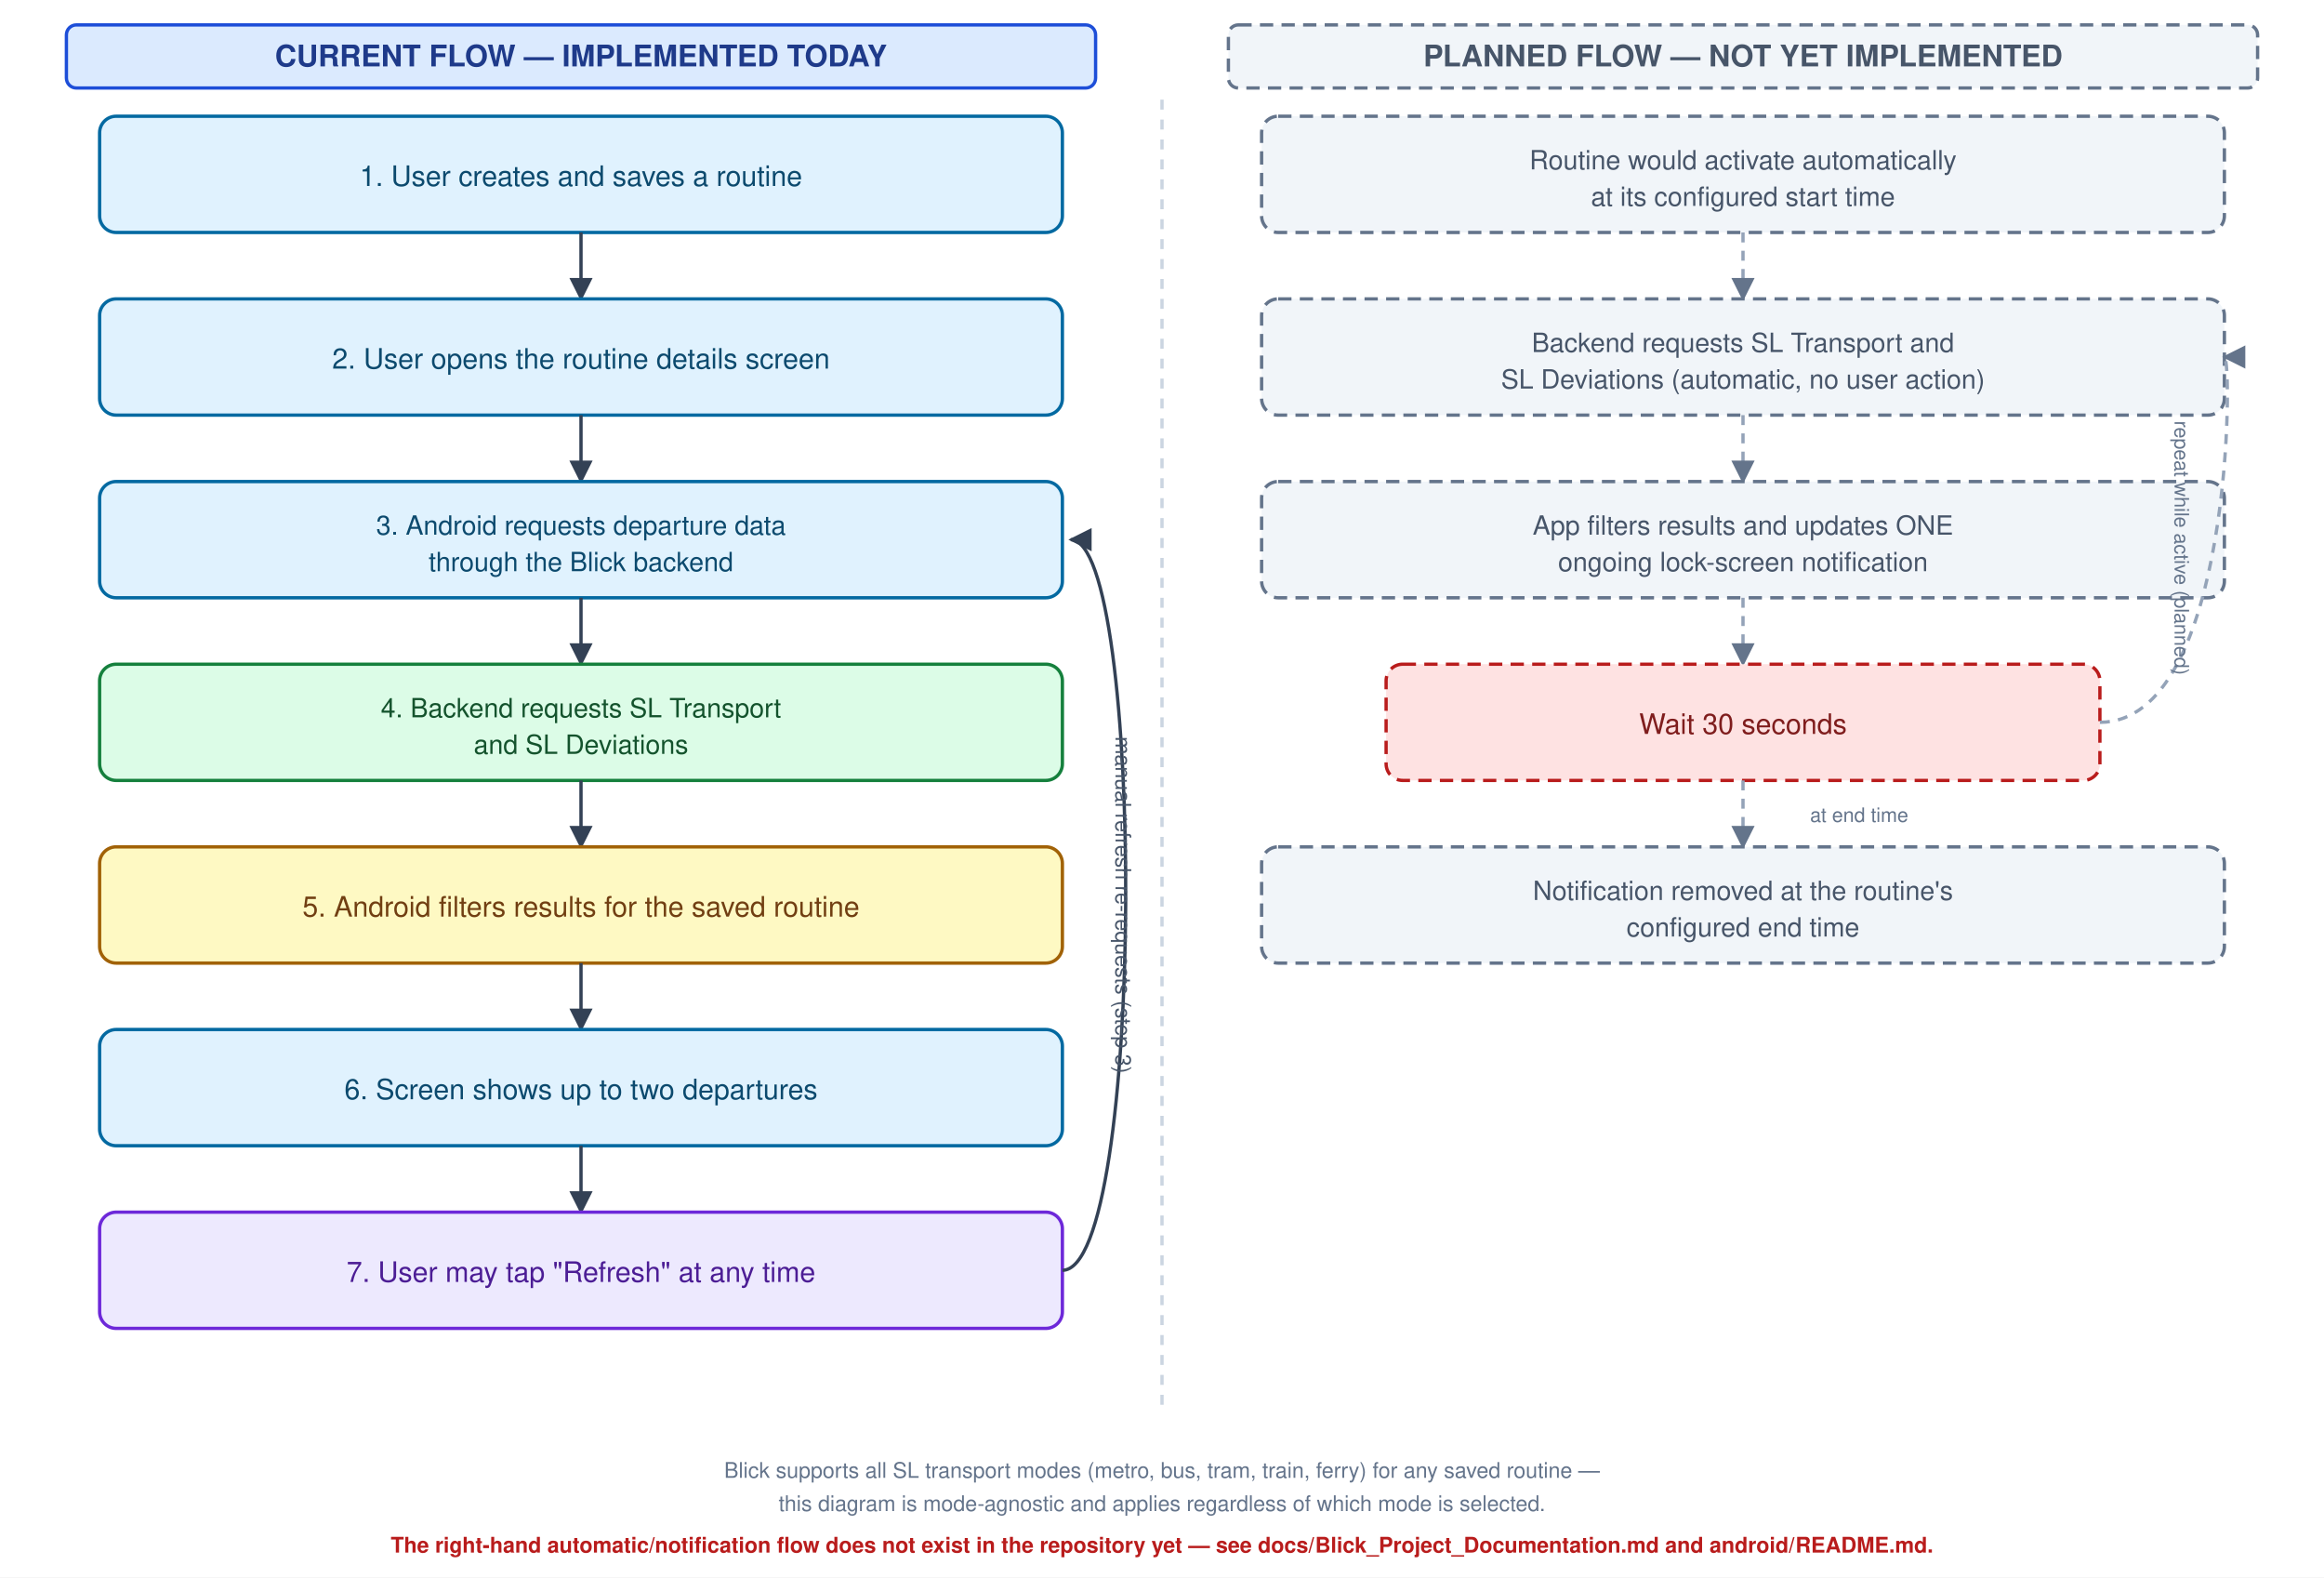
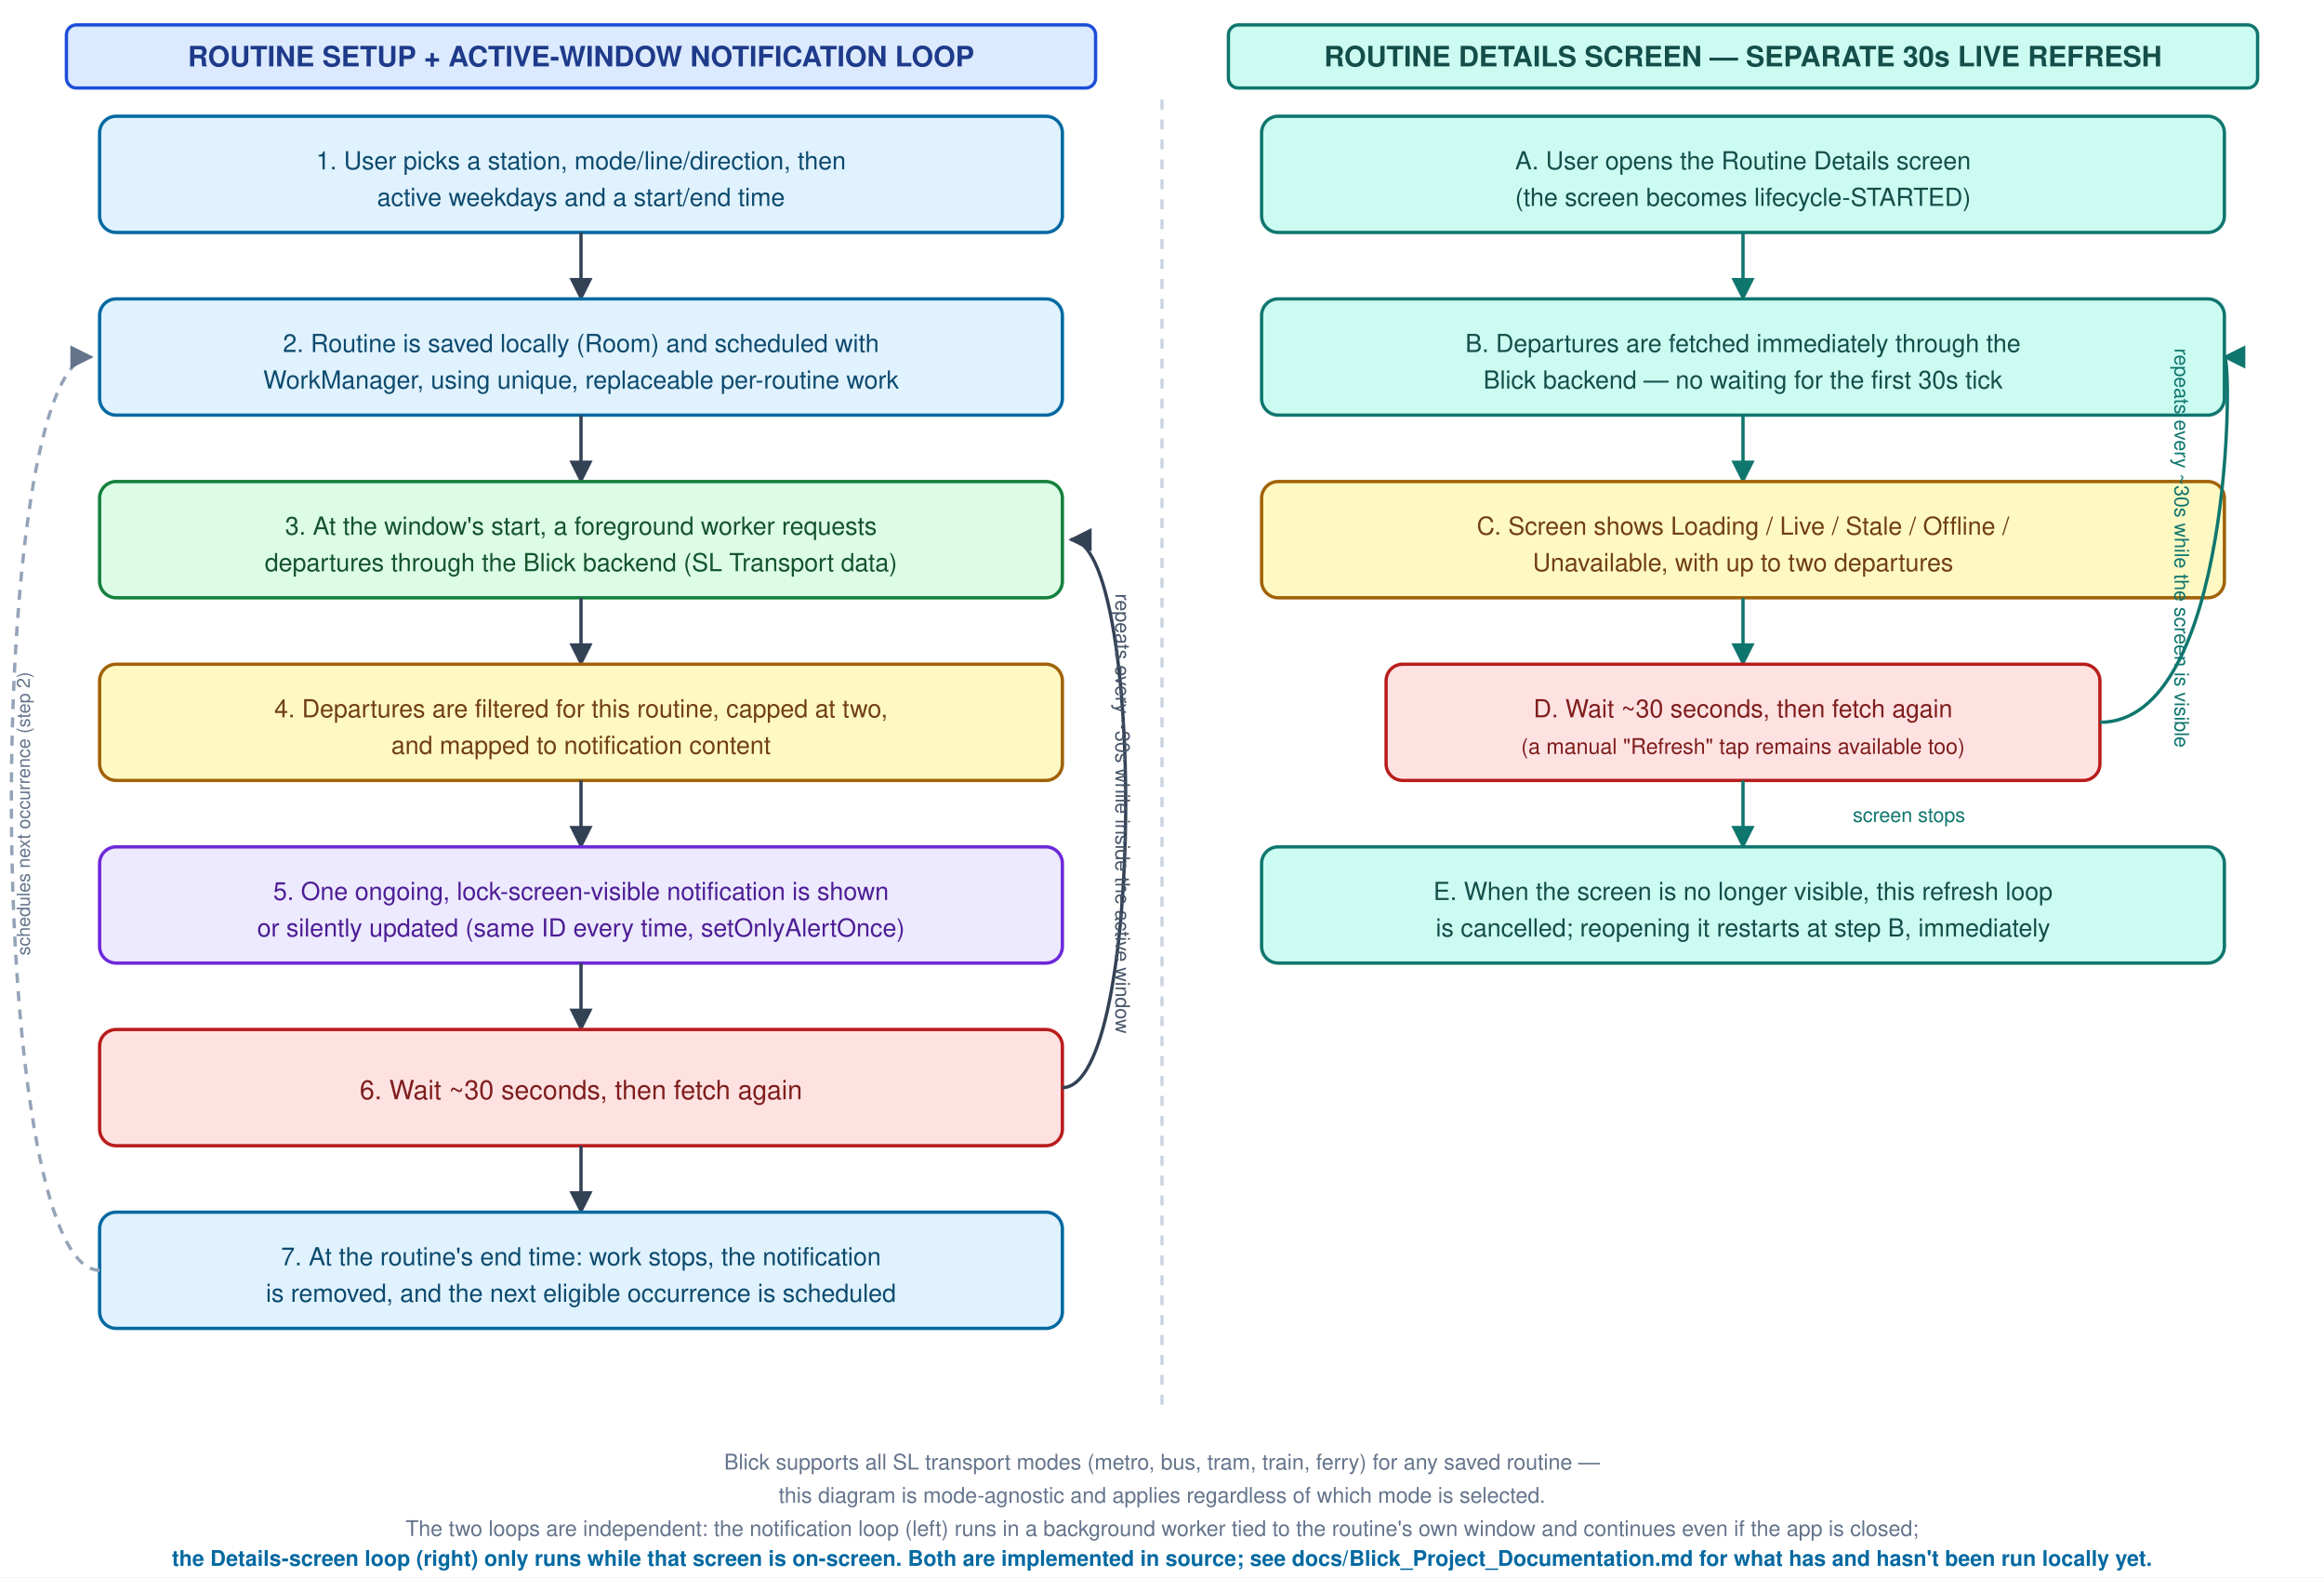
<svg xmlns="http://www.w3.org/2000/svg" viewBox="0 0 1400 950" font-family="Helvetica, Arial, sans-serif">
  <defs>
    <marker id="arrow" viewBox="0 0 10 10" refX="9" refY="5" markerWidth="7" markerHeight="7" orient="auto-start-reverse">
      <path d="M 0 0 L 10 5 L 0 10 z" fill="#334155" />
+     </marker>
+     <marker id="arrowTeal" viewBox="0 0 10 10" refX="9" refY="5" markerWidth="7" markerHeight="7" orient="auto-start-reverse">
+       <path d="M 0 0 L 10 5 L 0 10 z" fill="#0f766e" />
    </marker>
    <marker id="arrowMuted" viewBox="0 0 10 10" refX="9" refY="5" markerWidth="7" markerHeight="7" orient="auto-start-reverse">
      <path d="M 0 0 L 10 5 L 0 10 z" fill="#64748b" />
    </marker>
  </defs>
  <rect width="1400" height="950" fill="#ffffff" />
  <rect x="40" y="15" width="620" height="38" rx="6" fill="#dbeafe" stroke="#1d4ed8" stroke-width="2" />
-   <text x="350" y="40" text-anchor="middle" font-size="18" font-weight="bold" fill="#1e3a8a">CURRENT FLOW — IMPLEMENTED TODAY</text>
-   <rect x="740" y="15" width="620" height="38" rx="6" fill="#f1f5f9" stroke="#64748b" stroke-width="2" stroke-dasharray="8,5" />
-   <text x="1050" y="40" text-anchor="middle" font-size="18" font-weight="bold" fill="#475569">PLANNED FLOW — NOT YET IMPLEMENTED</text>
+   <text x="350" y="40" text-anchor="middle" font-size="17" font-weight="bold" fill="#1e3a8a">ROUTINE SETUP + ACTIVE-WINDOW NOTIFICATION LOOP</text>
+   <rect x="740" y="15" width="620" height="38" rx="6" fill="#ccfbf1" stroke="#0f766e" stroke-width="2" />
+   <text x="1050" y="40" text-anchor="middle" font-size="17" font-weight="bold" fill="#134e4a">ROUTINE DETAILS SCREEN — SEPARATE 30s LIVE REFRESH</text>
  <line x1="700" y1="60" x2="700" y2="850" stroke="#cbd5e1" stroke-width="2" stroke-dasharray="6,6" />
  <rect x="60" y="70" width="580" height="70" rx="10" fill="#e0f2fe" stroke="#0369a1" stroke-width="2" />
-   <text x="350" y="112" text-anchor="middle" font-size="17" fill="#0c4a6e">1. User creates and saves a routine</text>
+   <text x="350" y="102" text-anchor="middle" font-size="15" fill="#0c4a6e">1. User picks a station, mode/line/direction, then</text>
+   <text x="350" y="124" text-anchor="middle" font-size="15" fill="#0c4a6e">active weekdays and a start/end time</text>
  <line x1="350" y1="140" x2="350" y2="180" stroke="#334155" stroke-width="2" marker-end="url(#arrow)" />
  <rect x="60" y="180" width="580" height="70" rx="10" fill="#e0f2fe" stroke="#0369a1" stroke-width="2" />
-   <text x="350" y="222" text-anchor="middle" font-size="17" fill="#0c4a6e">2. User opens the routine details screen</text>
+   <text x="350" y="212" text-anchor="middle" font-size="15" fill="#0c4a6e">2. Routine is saved locally (Room) and scheduled with</text>
+   <text x="350" y="234" text-anchor="middle" font-size="15" fill="#0c4a6e">WorkManager, using unique, replaceable per-routine work</text>
  <line x1="350" y1="250" x2="350" y2="290" stroke="#334155" stroke-width="2" marker-end="url(#arrow)" />
-   <rect x="60" y="290" width="580" height="70" rx="10" fill="#e0f2fe" stroke="#0369a1" stroke-width="2" />
-   <text x="350" y="322" text-anchor="middle" font-size="16" fill="#0c4a6e">3. Android requests departure data</text>
-   <text x="350" y="344" text-anchor="middle" font-size="16" fill="#0c4a6e">through the Blick backend</text>
+   <rect x="60" y="290" width="580" height="70" rx="10" fill="#dcfce7" stroke="#15803d" stroke-width="2" />
+   <text x="350" y="322" text-anchor="middle" font-size="15" fill="#14532d">3. At the window's start, a foreground worker requests</text>
+   <text x="350" y="344" text-anchor="middle" font-size="15" fill="#14532d">departures through the Blick backend (SL Transport data)</text>
  <line x1="350" y1="360" x2="350" y2="400" stroke="#334155" stroke-width="2" marker-end="url(#arrow)" />
-   <rect x="60" y="400" width="580" height="70" rx="10" fill="#dcfce7" stroke="#15803d" stroke-width="2" />
-   <text x="350" y="432" text-anchor="middle" font-size="16" fill="#14532d">4. Backend requests SL Transport</text>
-   <text x="350" y="454" text-anchor="middle" font-size="16" fill="#14532d">and SL Deviations</text>
+   <rect x="60" y="400" width="580" height="70" rx="10" fill="#fef9c3" stroke="#a16207" stroke-width="2" />
+   <text x="350" y="432" text-anchor="middle" font-size="15" fill="#713f12">4. Departures are filtered for this routine, capped at two,</text>
+   <text x="350" y="454" text-anchor="middle" font-size="15" fill="#713f12">and mapped to notification content</text>
  <line x1="350" y1="470" x2="350" y2="510" stroke="#334155" stroke-width="2" marker-end="url(#arrow)" />
-   <rect x="60" y="510" width="580" height="70" rx="10" fill="#fef9c3" stroke="#a16207" stroke-width="2" />
-   <text x="350" y="552" text-anchor="middle" font-size="17" fill="#713f12">5. Android filters results for the saved routine</text>
+   <rect x="60" y="510" width="580" height="70" rx="10" fill="#ede9fe" stroke="#6d28d9" stroke-width="2" />
+   <text x="350" y="542" text-anchor="middle" font-size="15" fill="#4c1d95">5. One ongoing, lock-screen-visible notification is shown</text>
+   <text x="350" y="564" text-anchor="middle" font-size="15" fill="#4c1d95">or silently updated (same ID every time, setOnlyAlertOnce)</text>
  <line x1="350" y1="580" x2="350" y2="620" stroke="#334155" stroke-width="2" marker-end="url(#arrow)" />
-   <rect x="60" y="620" width="580" height="70" rx="10" fill="#e0f2fe" stroke="#0369a1" stroke-width="2" />
-   <text x="350" y="662" text-anchor="middle" font-size="17" fill="#0c4a6e">6. Screen shows up to two departures</text>
+   <rect x="60" y="620" width="580" height="70" rx="10" fill="#fee2e2" stroke="#b91c1c" stroke-width="2" />
+   <text x="350" y="662" text-anchor="middle" font-size="16" fill="#7f1d1d">6. Wait ~30 seconds, then fetch again</text>
  <line x1="350" y1="690" x2="350" y2="730" stroke="#334155" stroke-width="2" marker-end="url(#arrow)" />
-   <rect x="60" y="730" width="580" height="70" rx="10" fill="#ede9fe" stroke="#6d28d9" stroke-width="2" />
-   <text x="350" y="772" text-anchor="middle" font-size="17" fill="#4c1d95">7. User may tap "Refresh" at any time</text>
-   <path d="M 640 765 C 690 765, 690 325, 645 325" fill="none" stroke="#334155" stroke-width="2" marker-end="url(#arrow)" />
-   <text x="672" y="545" text-anchor="middle" font-size="13" fill="#475569" transform="rotate(90 672 545)">manual refresh re-requests (step 3)</text>
-   <rect x="760" y="70" width="580" height="70" rx="10" fill="#f1f5f9" stroke="#64748b" stroke-width="2" stroke-dasharray="8,5" />
-   <text x="1050" y="102" text-anchor="middle" font-size="16" fill="#475569">Routine would activate automatically</text>
-   <text x="1050" y="124" text-anchor="middle" font-size="16" fill="#475569">at its configured start time</text>
-   <line x1="1050" y1="140" x2="1050" y2="180" stroke="#94a3b8" stroke-width="2" stroke-dasharray="6,5" marker-end="url(#arrowMuted)" />
-   <rect x="760" y="180" width="580" height="70" rx="10" fill="#f1f5f9" stroke="#64748b" stroke-width="2" stroke-dasharray="8,5" />
-   <text x="1050" y="212" text-anchor="middle" font-size="16" fill="#475569">Backend requests SL Transport and</text>
-   <text x="1050" y="234" text-anchor="middle" font-size="16" fill="#475569">SL Deviations (automatic, no user action)</text>
-   <line x1="1050" y1="250" x2="1050" y2="290" stroke="#94a3b8" stroke-width="2" stroke-dasharray="6,5" marker-end="url(#arrowMuted)" />
-   <rect x="760" y="290" width="580" height="70" rx="10" fill="#f1f5f9" stroke="#64748b" stroke-width="2" stroke-dasharray="8,5" />
-   <text x="1050" y="322" text-anchor="middle" font-size="16" fill="#475569">App filters results and updates ONE</text>
-   <text x="1050" y="344" text-anchor="middle" font-size="16" fill="#475569">ongoing lock-screen notification</text>
-   <line x1="1050" y1="360" x2="1050" y2="400" stroke="#94a3b8" stroke-width="2" stroke-dasharray="6,5" marker-end="url(#arrowMuted)" />
-   <rect x="835" y="400" width="430" height="70" rx="10" fill="#fee2e2" stroke="#b91c1c" stroke-width="2" stroke-dasharray="8,5" />
-   <text x="1050" y="442" text-anchor="middle" font-size="17" fill="#7f1d1d">Wait 30 seconds</text>
-   <path d="M 1265 435 C 1345 435, 1345 215, 1340 215" fill="none" stroke="#94a3b8" stroke-width="2" stroke-dasharray="6,5" marker-end="url(#arrowMuted)" />
-   <text x="1310" y="330" text-anchor="middle" font-size="12" fill="#64748b" transform="rotate(90 1310 330)">repeat while active (planned)</text>
-   <line x1="1050" y1="470" x2="1050" y2="510" stroke="#94a3b8" stroke-width="2" stroke-dasharray="6,5" marker-end="url(#arrowMuted)" />
-   <text x="1120" y="495" text-anchor="middle" font-size="12" fill="#64748b">at end time</text>
-   <rect x="760" y="510" width="580" height="70" rx="10" fill="#f1f5f9" stroke="#64748b" stroke-width="2" stroke-dasharray="8,5" />
-   <text x="1050" y="542" text-anchor="middle" font-size="16" fill="#475569">Notification removed at the routine's</text>
-   <text x="1050" y="564" text-anchor="middle" font-size="16" fill="#475569">configured end time</text>
-   <text x="700" y="890" text-anchor="middle" font-size="13" fill="#64748b">Blick supports all SL transport modes (metro, bus, tram, train, ferry) for any saved routine —</text>
-   <text x="700" y="910" text-anchor="middle" font-size="13" fill="#64748b">this diagram is mode-agnostic and applies regardless of which mode is selected.</text>
-   <text x="700" y="935" text-anchor="middle" font-size="13" font-weight="bold" fill="#b91c1c">The right-hand automatic/notification flow does not exist in the repository yet — see docs/Blick_Project_Documentation.md and android/README.md.</text>
+   <path d="M 640 655 C 690 655, 690 325, 645 325" fill="none" stroke="#334155" stroke-width="2" marker-end="url(#arrow)" />
+   <text x="672" y="490" text-anchor="middle" font-size="12" fill="#475569" transform="rotate(90 672 490)">repeats every ~30s while inside the active window</text>
+   <rect x="60" y="730" width="580" height="70" rx="10" fill="#e0f2fe" stroke="#0369a1" stroke-width="2" />
+   <text x="350" y="762" text-anchor="middle" font-size="15" fill="#0c4a6e">7. At the routine's end time: work stops, the notification</text>
+   <text x="350" y="784" text-anchor="middle" font-size="15" fill="#0c4a6e">is removed, and the next eligible occurrence is scheduled</text>
+   <path d="M 60 765 C -10 765, -10 215, 55 215" fill="none" stroke="#94a3b8" stroke-width="2" stroke-dasharray="6,5" marker-end="url(#arrowMuted)" />
+   <text x="18" y="490" text-anchor="middle" font-size="11" fill="#64748b" transform="rotate(-90 18 490)">schedules next occurrence (step 2)</text>
+   <rect x="760" y="70" width="580" height="70" rx="10" fill="#ccfbf1" stroke="#0f766e" stroke-width="2" />
+   <text x="1050" y="102" text-anchor="middle" font-size="15" fill="#134e4a">A. User opens the Routine Details screen</text>
+   <text x="1050" y="124" text-anchor="middle" font-size="15" fill="#134e4a">(the screen becomes lifecycle-STARTED)</text>
+   <line x1="1050" y1="140" x2="1050" y2="180" stroke="#0f766e" stroke-width="2" marker-end="url(#arrowTeal)" />
+   <rect x="760" y="180" width="580" height="70" rx="10" fill="#ccfbf1" stroke="#0f766e" stroke-width="2" />
+   <text x="1050" y="212" text-anchor="middle" font-size="15" fill="#134e4a">B. Departures are fetched immediately through the</text>
+   <text x="1050" y="234" text-anchor="middle" font-size="15" fill="#134e4a">Blick backend — no waiting for the first 30s tick</text>
+   <line x1="1050" y1="250" x2="1050" y2="290" stroke="#0f766e" stroke-width="2" marker-end="url(#arrowTeal)" />
+   <rect x="760" y="290" width="580" height="70" rx="10" fill="#fef9c3" stroke="#a16207" stroke-width="2" />
+   <text x="1050" y="322" text-anchor="middle" font-size="15" fill="#713f12">C. Screen shows Loading / Live / Stale / Offline /</text>
+   <text x="1050" y="344" text-anchor="middle" font-size="15" fill="#713f12">Unavailable, with up to two departures</text>
+   <line x1="1050" y1="360" x2="1050" y2="400" stroke="#0f766e" stroke-width="2" marker-end="url(#arrowTeal)" />
+   <rect x="835" y="400" width="430" height="70" rx="10" fill="#fee2e2" stroke="#b91c1c" stroke-width="2" />
+   <text x="1050" y="432" text-anchor="middle" font-size="15" fill="#7f1d1d">D. Wait ~30 seconds, then fetch again</text>
+   <text x="1050" y="454" text-anchor="middle" font-size="13" fill="#7f1d1d">(a manual "Refresh" tap remains available too)</text>
+   <path d="M 1265 435 C 1345 435, 1345 215, 1340 215" fill="none" stroke="#0f766e" stroke-width="2" marker-end="url(#arrowTeal)" />
+   <text x="1310" y="330" text-anchor="middle" font-size="12" fill="#0f766e" transform="rotate(90 1310 330)">repeats every ~30s while the screen is visible</text>
+   <line x1="1050" y1="470" x2="1050" y2="510" stroke="#0f766e" stroke-width="2" marker-end="url(#arrowTeal)" />
+   <text x="1150" y="495" text-anchor="middle" font-size="12" fill="#0f766e">screen stops</text>
+   <rect x="760" y="510" width="580" height="70" rx="10" fill="#ccfbf1" stroke="#0f766e" stroke-width="2" />
+   <text x="1050" y="542" text-anchor="middle" font-size="15" fill="#134e4a">E. When the screen is no longer visible, this refresh loop</text>
+   <text x="1050" y="564" text-anchor="middle" font-size="15" fill="#134e4a">is cancelled; reopening it restarts at step B, immediately</text>
+   <text x="700" y="885" text-anchor="middle" font-size="13" fill="#64748b">Blick supports all SL transport modes (metro, bus, tram, train, ferry) for any saved routine —</text>
+   <text x="700" y="905" text-anchor="middle" font-size="13" fill="#64748b">this diagram is mode-agnostic and applies regardless of which mode is selected.</text>
+   <text x="700" y="925" text-anchor="middle" font-size="13" fill="#64748b">The two loops are independent: the notification loop (left) runs in a background worker tied to the routine's own window and continues even if the app is closed;</text>
+   <text x="700" y="943" text-anchor="middle" font-size="13" font-weight="bold" fill="#0369a1">the Details-screen loop (right) only runs while that screen is on-screen. Both are implemented in source; see docs/Blick_Project_Documentation.md for what has and hasn't been run locally yet.</text>
</svg>
